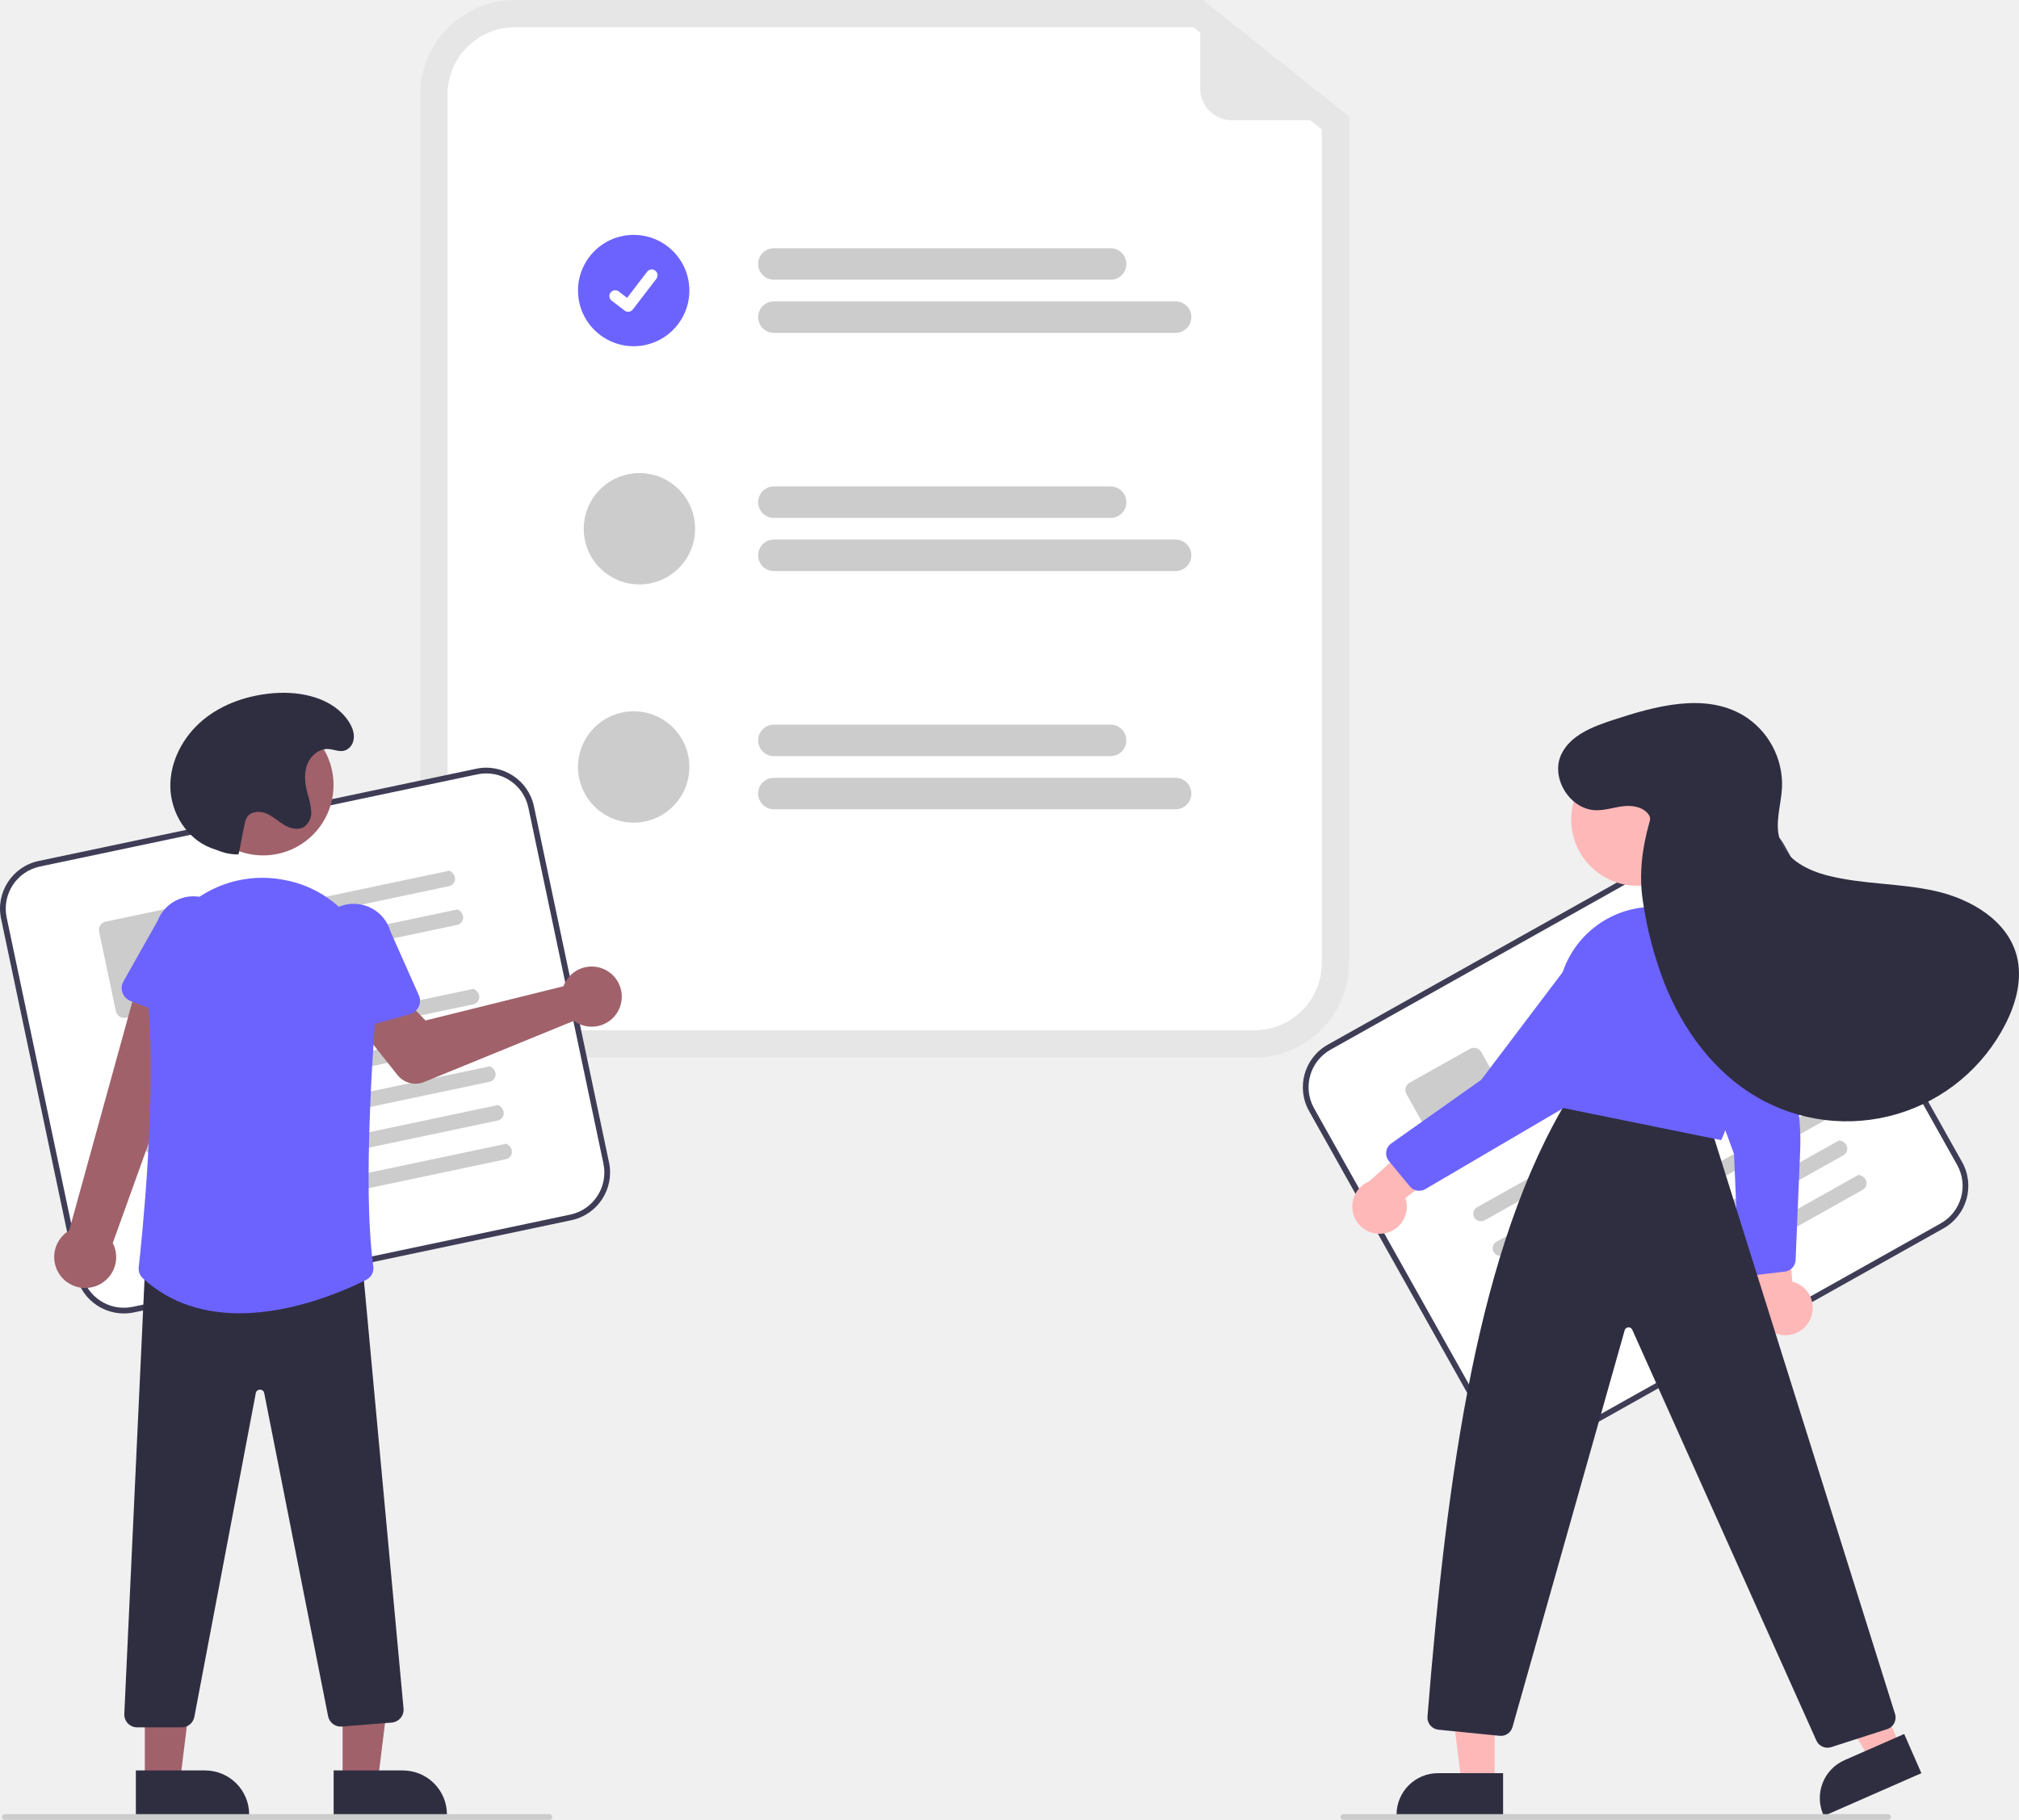
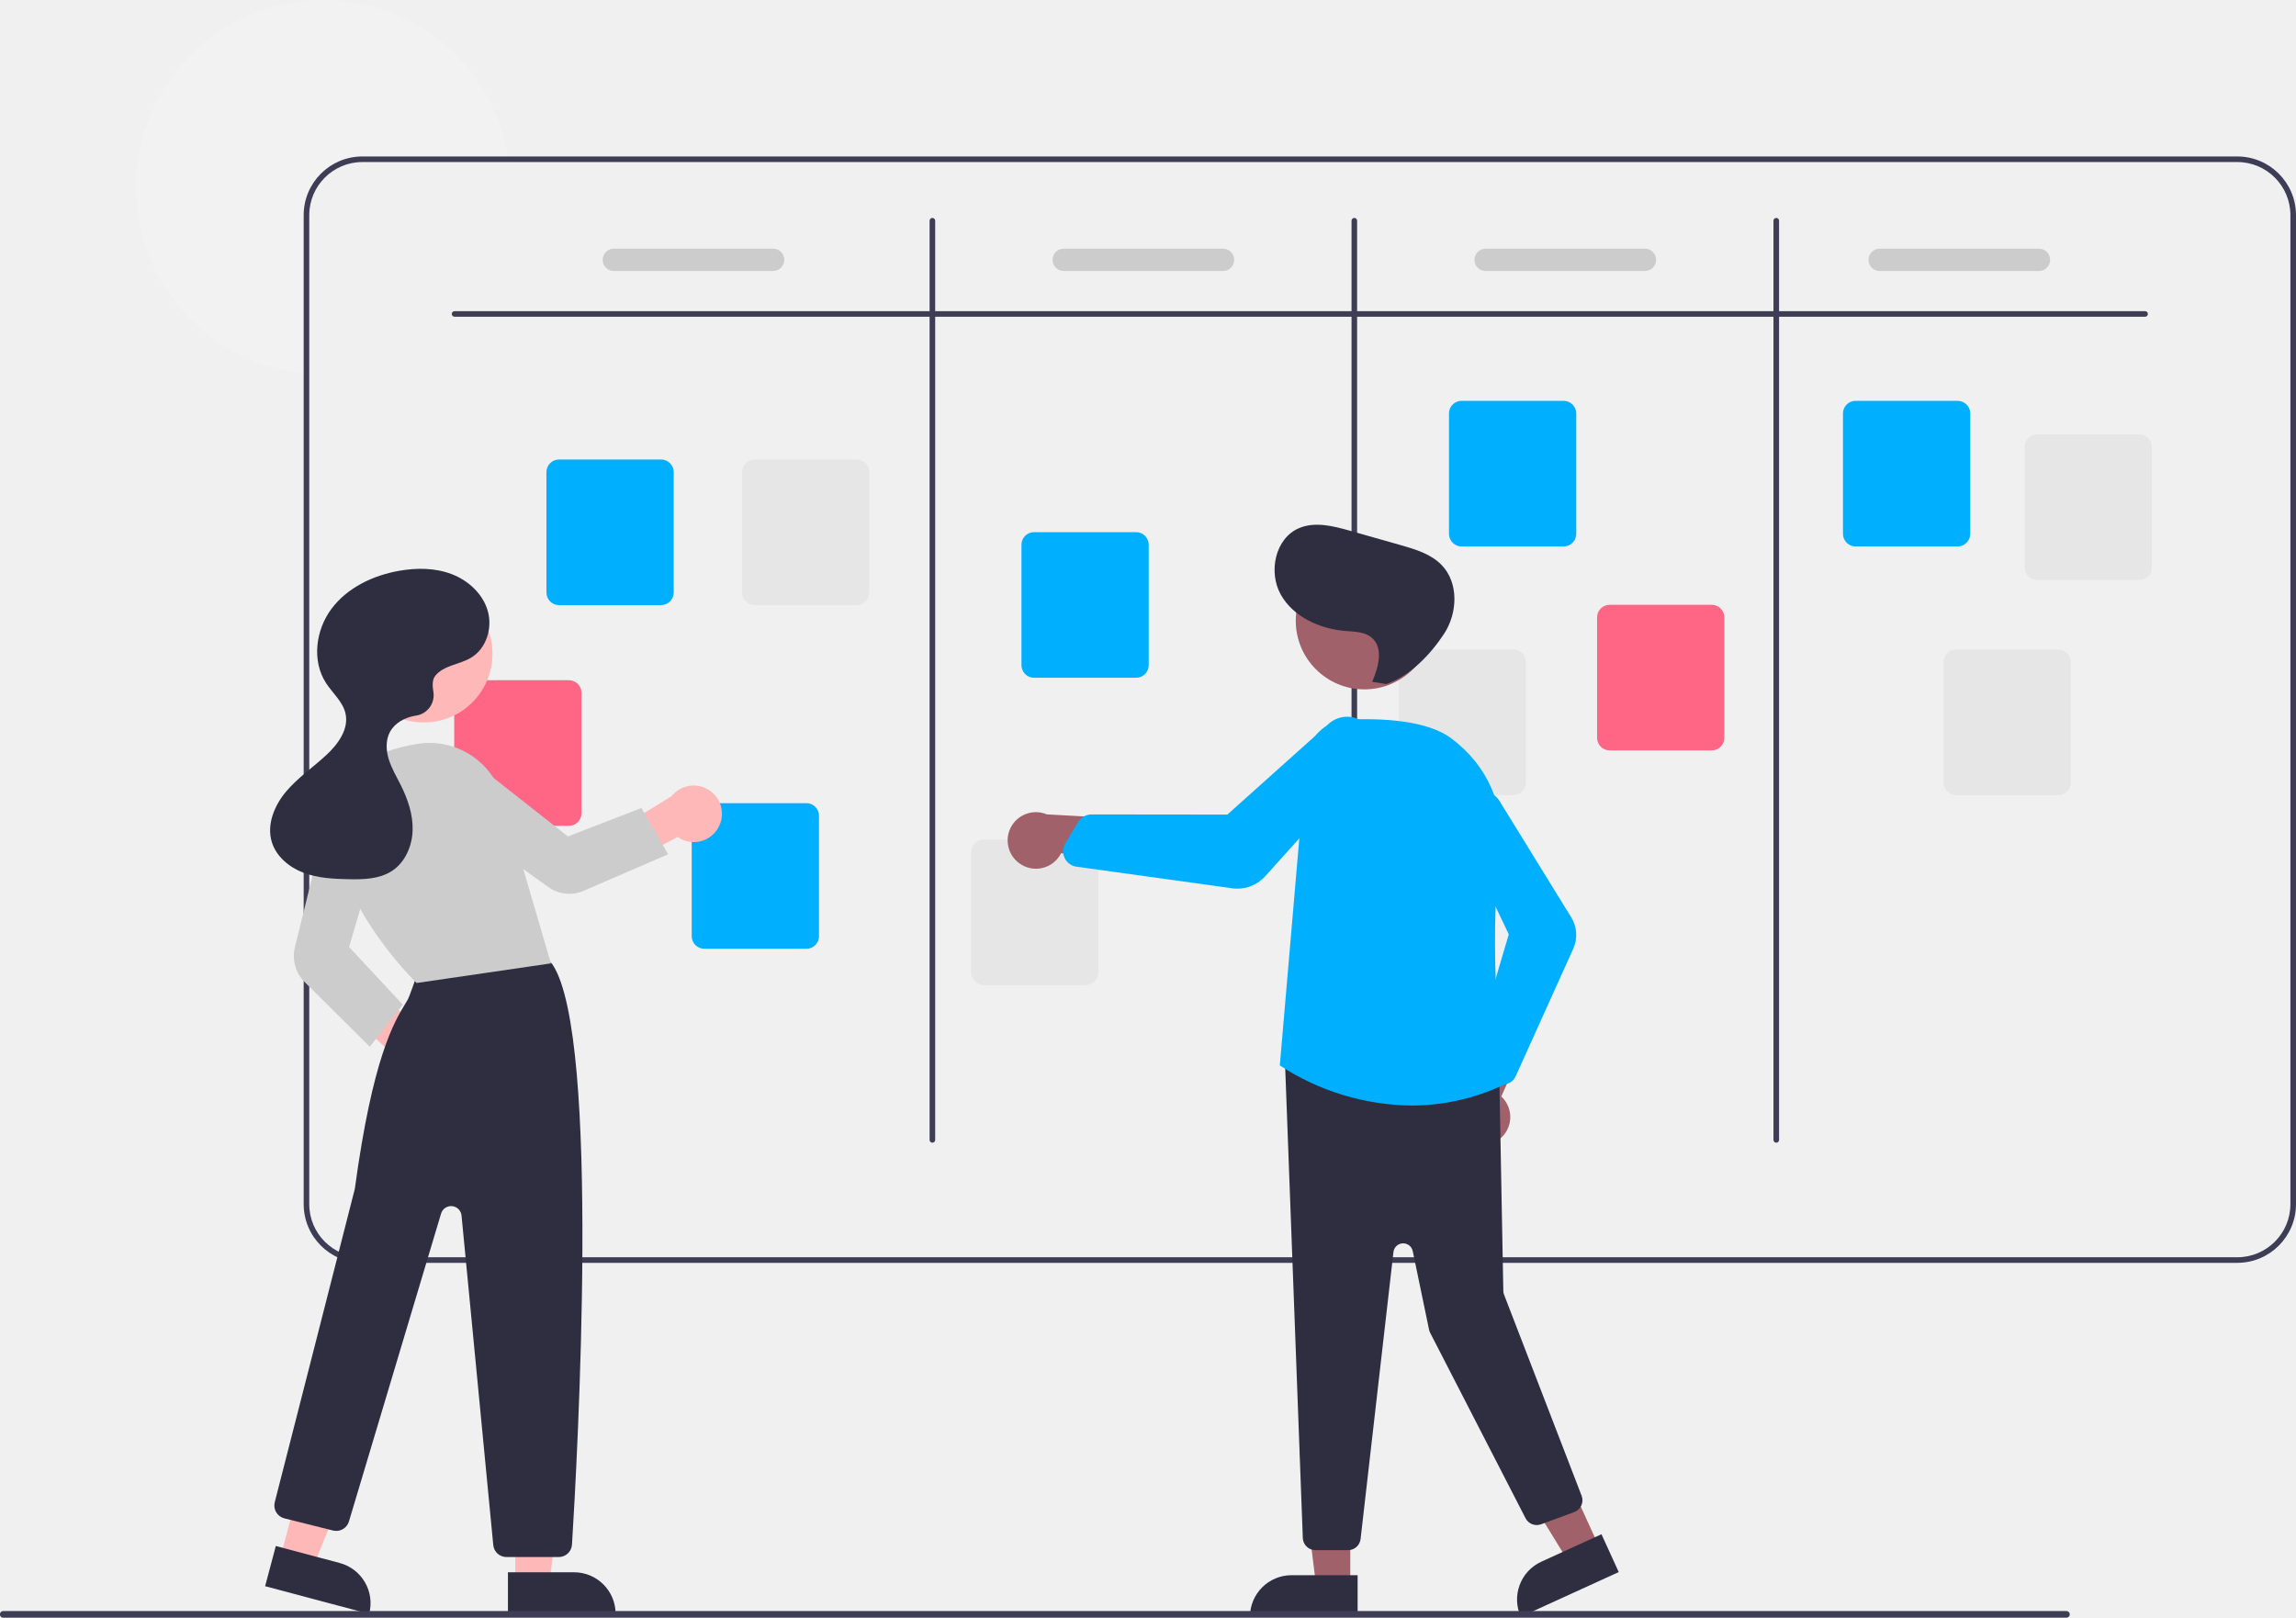
- <svg xmlns="http://www.w3.org/2000/svg" id="f5e174db-67f0-4559-b457-fe92eb54ed0d" data-name="Layer 1" width="704.362" height="635" viewBox="0 0 704.362 635">
-   <path d="M685.451,501.5h-258a33.037,33.037,0,0,1-33-33v-303a33.037,33.037,0,0,1,33-33H667.478l50.973,40.629V468.5A33.037,33.037,0,0,1,685.451,501.5Z" transform="translate(-247.8189 -132.5)" fill="#e6e6e6" />
-   <path d="M427.451,142a23.527,23.527,0,0,0-23.5,23.5v303a23.527,23.527,0,0,0,23.5,23.5h258a23.527,23.527,0,0,0,23.5-23.5V177.706L664.155,142Z" transform="translate(-247.8189 -132.5)" fill="#fff" />
-   <path d="M635.27,230.104H517.806a5.495,5.495,0,1,1,0-10.991h117.464a5.495,5.495,0,1,1,0,10.991Z" transform="translate(-247.8189 -132.5)" fill="#ccc" />
-   <path d="M657.939,248.651H517.806a5.495,5.495,0,1,1,0-10.991H657.939a5.495,5.495,0,1,1,0,10.991Z" transform="translate(-247.8189 -132.5)" fill="#ccc" />
-   <path d="M635.27,313.222H517.806a5.495,5.495,0,1,1,0-10.991h117.464a5.495,5.495,0,1,1,0,10.991Z" transform="translate(-247.8189 -132.5)" fill="#ccc" />
-   <path d="M657.939,331.769H517.806a5.495,5.495,0,1,1,0-10.991H657.939a5.495,5.495,0,1,1,0,10.991Z" transform="translate(-247.8189 -132.5)" fill="#ccc" />
-   <path d="M635.27,396.34H517.806a5.495,5.495,0,1,1,0-10.991h117.464a5.495,5.495,0,1,1,0,10.991Z" transform="translate(-247.8189 -132.5)" fill="#ccc" />
-   <path d="M657.939,414.886H517.806a5.495,5.495,0,0,1,0-10.991H657.939a5.495,5.495,0,1,1,0,10.991Z" transform="translate(-247.8189 -132.5)" fill="#ccc" />
-   <circle id="b6fa6563-5e20-492f-ac6f-1d924df782c1" data-name="Ellipse 44" cx="221.073" cy="101.382" r="19.423" fill="#6c63ff" />
-   <path id="bcd12bac-9f30-4deb-ae50-48c1cb737c9b" data-name="Path 395" d="M466.967,241.292a2.014,2.014,0,0,1-1.212-.403l-.022-.016-4.565-3.492a2.029,2.029,0,0,1,2.468-3.22l2.957,2.267,6.987-9.115a2.028,2.028,0,0,1,2.843-.376l.001 0-.043.06.045-.06a2.03,2.03,0,0,1,.375,2.843l-8.218,10.716a2.029,2.029,0,0,1-1.613.791Z" transform="translate(-247.8189 -132.5)" fill="#fff" />
-   <circle id="b95850ed-3210-4af9-b38f-3ce1288a2453" data-name="Ellipse 44" cx="223.073" cy="184.5" r="19.423" fill="#ccc" />
-   <circle id="b1885188-7f5c-4441-a082-07b02d322a90" data-name="Ellipse 44" cx="221.073" cy="267.618" r="19.423" fill="#ccc" />
-   <path d="M717.459,174.436h-39.929a10.991,10.991,0,0,1-10.991-10.991v-29.491a.687.687,0,0,1,1.113-.538l50.233,39.795A.687.687,0,0,1,717.459,174.436Z" transform="translate(-247.8189 -132.5)" fill="#e6e6e6" />
-   <path d="M447.167,558.272,294.521,590.447A17.019,17.019,0,0,1,274.38,577.319l-26.194-124.269a17.019,17.019,0,0,1,13.128-20.141l152.646-32.175a17.019,17.019,0,0,1,20.141,13.128L460.295,538.131A17.019,17.019,0,0,1,447.167,558.272Z" transform="translate(-247.8189 -132.5)" fill="#fff" />
-   <path d="M447.167,558.272,294.521,590.447A17.019,17.019,0,0,1,274.38,577.319l-26.194-124.269a17.019,17.019,0,0,1,13.128-20.141l152.646-32.175a17.019,17.019,0,0,1,20.141,13.128L460.295,538.131A17.019,17.019,0,0,1,447.167,558.272ZM261.727,434.866a15.017,15.017,0,0,0-11.584,17.771l26.194,124.269a15.017,15.017,0,0,0,17.771,11.584L446.754,556.315A15.017,15.017,0,0,0,458.338,538.544l-26.194-124.269a15.017,15.017,0,0,0-17.771-11.584Z" transform="translate(-247.8189 -132.5)" fill="#3f3d56" />
-   <path id="b3d30341-bfe2-418c-85c9-1bd82b5f5e0c" data-name="Path 411" d="M404.476,441.709l-77.038,16.238a2.731,2.731,0,0,1-3.229-1.863,2.631,2.631,0,0,1,1.999-3.254l78.42-16.53c3.062,1.726,2.094,4.935-.152,5.409Z" transform="translate(-247.8189 -132.5)" fill="#ccc" />
-   <path id="ba7e3b3b-1e3b-4053-b678-ceb2b593f6ee" data-name="Path 412" d="M407.324,455.222l-77.038,16.238a2.731,2.731,0,0,1-3.229-1.863,2.631,2.631,0,0,1,1.999-3.254l78.42-16.53c3.062,1.726,2.094,4.935-.152,5.409Z" transform="translate(-247.8189 -132.5)" fill="#ccc" />
-   <path id="f6076b75-2d9c-4839-8b09-e00257d358cf" data-name="Path 413" d="M315.254,482.665l-23.511,4.956a2.962,2.962,0,0,1-3.506-2.285L282.389,457.59a2.962,2.962,0,0,1,2.285-3.506l23.511-4.956a2.963,2.963,0,0,1,3.506,2.285L317.539,479.159a2.962,2.962,0,0,1-2.285,3.506Z" transform="translate(-247.8189 -132.5)" fill="#ccc" />
-   <path id="acc57b87-b2e4-43d3-aa96-a8e2462d330c" data-name="Path 414" d="M412.932,482.937,295.358,507.72a2.731,2.731,0,0,1-3.229-1.863,2.631,2.631,0,0,1,1.999-3.254l118.958-25.074c3.062,1.726,2.094,4.935-.152,5.409Z" transform="translate(-247.8189 -132.5)" fill="#ccc" />
-   <path id="e5415755-f7b6-4857-8e09-1413b7f93e97" data-name="Path 415" d="M415.781,496.454,298.207,521.237a2.731,2.731,0,0,1-3.229-1.863,2.631,2.631,0,0,1,1.999-3.254l118.958-25.074c3.062,1.726,2.094,4.935-.152,5.409Z" transform="translate(-247.8189 -132.5)" fill="#ccc" />
-   <path id="afce3f4d-2700-4434-8207-f3b7a686e1c3" data-name="Path 416" d="M418.629,509.962,301.054,534.745a2.731,2.731,0,0,1-3.229-1.863,2.631,2.631,0,0,1,1.999-3.254l118.958-25.074c3.062,1.726,2.094,4.935-.152,5.409Z" transform="translate(-247.8189 -132.5)" fill="#ccc" />
-   <path id="abb1f551-863d-408b-9aec-d87e952e72e4" data-name="Path 417" d="M421.478,523.478,303.903,548.261a2.731,2.731,0,0,1-3.229-1.863,2.631,2.631,0,0,1,1.999-3.254l118.958-25.074c3.062,1.726,2.094,4.935-.152,5.409Z" transform="translate(-247.8189 -132.5)" fill="#ccc" />
-   <path id="bbed1b24-9150-4534-8e9c-e5347be55157" data-name="Path 418" d="M424.325,536.988,306.75,561.77a2.731,2.731,0,0,1-3.229-1.863,2.631,2.631,0,0,1,1.999-3.254L424.477,531.579c3.062,1.726,2.094,4.935-.152,5.409Z" transform="translate(-247.8189 -132.5)" fill="#ccc" />
-   <path d="M445.08,475.121a10.525,10.525,0,0,0-.683,1.51l-48.133,11.944-8.373-8.663-14.725,10.928,13.333,16.776a8,8,0,0,0,9.289,2.428l52.229-21.342a10.497,10.497,0,1,0-2.936-13.582Z" transform="translate(-247.8189 -132.5)" fill="#a0616a" />
-   <path d="M280.783,581.413a10.743,10.743,0,0,0,6.378-15.188l33.124-92.067-23.004-4.077-25.327,91.781a10.801,10.801,0,0,0,8.828,19.551Z" transform="translate(-247.8189 -132.5)" fill="#a0616a" />
-   <path d="M316.079,490.501l-22.713-8.717a4.817,4.817,0,0,1-2.47-6.863l11.915-21.126a13.377,13.377,0,0,1,24.95,9.66l-5.256,23.598a4.817,4.817,0,0,1-6.427,3.448Z" transform="translate(-247.8189 -132.5)" fill="#6c63ff" />
-   <polygon points="119.525 621.766 131.785 621.765 137.617 574.477 119.523 574.478 119.525 621.766" fill="#a0616a" />
-   <path d="M364.216,750.263l24.144-.001h.001a15.386,15.386,0,0,1,15.386,15.386v.5l-39.531.001Z" transform="translate(-247.8189 -132.5)" fill="#2f2e41" />
-   <polygon points="50.525 621.766 62.785 621.765 68.617 574.477 50.523 574.478 50.525 621.766" fill="#a0616a" />
-   <path d="M295.216,750.263l24.144-.001h.001a15.386,15.386,0,0,1,15.386,15.386v.5l-39.531.001Z" transform="translate(-247.8189 -132.5)" fill="#2f2e41" />
-   <path d="M311.196,735.233H295.682a4.5,4.5,0,0,1-4.495-4.714l7.369-158.332.464-.013,74.919-1.953L388.6,728.644a4.5,4.5,0,0,1-4.121,4.911l-17.426,1.394a4.502,4.502,0,0,1-4.767-3.582L339.995,618.59a1.454,1.454,0,0,0-1.469-1.199h-.006a1.454,1.454,0,0,0-1.466,1.211l-21.443,113A4.51,4.51,0,0,1,311.196,735.233Z" transform="translate(-247.8189 -132.5)" fill="#2f2e41" />
-   <circle cx="91.797" cy="273.914" r="24.561" fill="#a0616a" />
-   <path d="M331.38,590.742c-11.706,0-23.73-3.077-33.698-12.175a4.552,4.552,0,0,1-1.469-3.85c1.067-9.586,6.242-59.081,3.328-92.144A40.02,40.02,0,0,1,312.496,449.269a39.598,39.598,0,0,1,33.962-9.834h0c.306.055.612.112.918.171,19.664,3.806,33.326,22.004,31.78,42.331-2.256,29.66-4.278,69.779-1.103,92.468a4.493,4.493,0,0,1-2.415,4.637C368.414,582.692,350.312,590.742,331.38,590.742Z" transform="translate(-247.8189 -132.5)" fill="#6c63ff" />
-   <path d="M363.429,492.268A4.812,4.812,0,0,1,361.32,488.857l-2.992-23.99a13.377,13.377,0,0,1,25.754-7.248l9.856,22.161a4.817,4.817,0,0,1-3.11,6.598l-23.437,6.522A4.811,4.811,0,0,1,363.429,492.268Z" transform="translate(-247.8189 -132.5)" fill="#6c63ff" />
-   <path d="M331.042,430.628a17.598,17.598,0,0,1-6.797-1.23c-.951-.367-1.939-.668-2.889-1.035-8.387-3.24-13.911-12.172-14.109-21.16s4.457-17.713,11.369-23.462,15.865-8.701,24.83-9.384c9.657-.735,20.53,1.714,25.926,9.756,1.436,2.141,2.441,4.738,1.59,7.322a4.686,4.686,0,0,1-1.32,2.028c-2.41,2.144-4.812.532-7.269.389-3.377-.196-6.409,2.537-7.499,5.739s-.61,6.727.27,9.992a24.962,24.962,0,0,1,1.258,6.076,6.108,6.108,0,0,1-2.531,5.379c-2.11,1.275-4.881.537-6.992-.736s-3.935-3.044-6.216-3.981-5.344-.729-6.671,1.348a7.379,7.379,0,0,0-.843,2.435c-1.19,5.421-.916,5.102-2.106,10.523Z" transform="translate(-247.8189 -132.5)" fill="#2f2e41" />
-   <path d="M439.487,767.5h-190a1,1,0,0,1,0-2h190a1,1,0,1,1,0,2Z" transform="translate(-247.8189 -132.5)" fill="#ccc" />
-   <path d="M925.831,561.129,789.773,637.447a17.019,17.019,0,0,1-23.143-6.51l-62.13-110.765A17.019,17.019,0,0,1,711.01,497.028l136.058-76.317a17.019,17.019,0,0,1,23.143,6.51L932.341,537.986A17.019,17.019,0,0,1,925.831,561.129Z" transform="translate(-247.8189 -132.5)" fill="#fff" />
-   <path d="M925.831,561.129,789.773,637.447a17.019,17.019,0,0,1-23.143-6.51l-62.13-110.765A17.019,17.019,0,0,1,711.01,497.028l136.058-76.317a17.019,17.019,0,0,1,23.143,6.51L932.341,537.986A17.019,17.019,0,0,1,925.831,561.129ZM711.988,498.773a15.017,15.017,0,0,0-5.744,20.421l62.13,110.765a15.017,15.017,0,0,0,20.421,5.744l136.058-76.317a15.017,15.017,0,0,0,5.744-20.421l-62.13-110.765a15.017,15.017,0,0,0-20.421-5.744Z" transform="translate(-247.8189 -132.5)" fill="#3f3d56" />
-   <path id="b4188fdd-8694-46fd-b6a9-2365408da1f7" data-name="Path 411" d="M850.26,462.648,781.594,501.165a2.731,2.731,0,0,1-3.638-.813,2.631,2.631,0,0,1,.935-3.703l69.898-39.207c3.438.732,3.473,4.084,1.471,5.207Z" transform="translate(-247.8189 -132.5)" fill="#ccc" />
-   <path id="e79bc6ad-6d6d-496e-bd80-f918a84d8140" data-name="Path 412" d="M857.016,474.693,788.35,513.209a2.731,2.731,0,0,1-3.638-.813,2.631,2.631,0,0,1,.935-3.703l69.898-39.207c3.438.732,3.473,4.084,1.471,5.207Z" transform="translate(-247.8189 -132.5)" fill="#ccc" />
-   <path id="b0898467-4323-4072-9ee9-29d386bbe07d" data-name="Path 413" d="M777.353,528.393l-20.956,11.755a2.962,2.962,0,0,1-4.028-1.133L738.496,514.285a2.962,2.962,0,0,1,1.133-4.028l20.956-11.755a2.963,2.963,0,0,1,4.028,1.133L778.486,524.365a2.962,2.962,0,0,1-1.133,4.028Z" transform="translate(-247.8189 -132.5)" fill="#ccc" />
-   <path id="aea6c33f-bf9b-47d5-9d2e-017fc614339c" data-name="Path 414" d="M870.65,499.466,765.852,558.249a2.731,2.731,0,0,1-3.638-.813,2.631,2.631,0,0,1,.935-3.703L869.179,494.259c3.438.732,3.473,4.084,1.471,5.207Z" transform="translate(-247.8189 -132.5)" fill="#ccc" />
-   <path id="b16b06d0-f954-457b-b4c1-332719c9f6d6" data-name="Path 415" d="M877.408,511.514,772.61,570.297a2.731,2.731,0,0,1-3.638-.813,2.631,2.631,0,0,1,.935-3.703l106.03-59.474c3.438.732,3.473,4.084,1.471,5.207Z" transform="translate(-247.8189 -132.5)" fill="#ccc" />
-   <path id="b3c0d144-cc2c-4ac0-a007-a1ff15c76ba0" data-name="Path 416" d="M884.161,523.554,779.364,582.337a2.731,2.731,0,0,1-3.638-.813,2.631,2.631,0,0,1,.935-3.703L882.69,518.347c3.438.732,3.473,4.084,1.471,5.207Z" transform="translate(-247.8189 -132.5)" fill="#ccc" />
-   <path id="b05e8afe-5132-428a-bb53-4b9505cb52a3" data-name="Path 417" d="M890.919,535.602,786.121,594.385a2.731,2.731,0,0,1-3.638-.813,2.631,2.631,0,0,1,.935-3.703L889.448,530.394c3.438.732,3.473,4.084,1.471,5.207Z" transform="translate(-247.8189 -132.5)" fill="#ccc" />
-   <path id="a26c59cb-bc72-4a1e-9571-41d1cd64f8ea" data-name="Path 418" d="M897.673,547.643,792.875,606.426a2.731,2.731,0,0,1-3.638-.813,2.631,2.631,0,0,1,.935-3.703L896.202,542.436c3.438.732,3.473,4.084,1.471,5.207Z" transform="translate(-247.8189 -132.5)" fill="#ccc" />
-   <path d="M879.39,592.766a9.454,9.454,0,0,0-6.28-13.065l-2.85-33.474-13.706,10.813,4.808,30.13A9.505,9.505,0,0,0,879.39,592.766Z" transform="translate(-247.8189 -132.5)" fill="#ffb8b8" />
-   <path d="M870.519,576.195l-11.383,1.358a4.231,4.231,0,0,1-4.727-4.018l-1.66-38.402L831.171,476.186a12.148,12.148,0,0,1,.641-11.567,15.878,15.878,0,0,1,1.808-2.333,12.109,12.109,0,0,1,10.562-3.75,12.626,12.626,0,0,1,9.483,6.59l14.072,29.487a83.765,83.765,0,0,1,8.094,39.573l-1.587,37.988a4.228,4.228,0,0,1-3.67,4.015Z" transform="translate(-247.8189 -132.5)" fill="#6c63ff" />
-   <polygon points="663.126 609.664 652.572 614.296 629.682 575.793 645.258 568.956 663.126 609.664" fill="#ffb8b8" />
-   <path d="M918.127,751.213l-34.03,14.937-.189-.43a14.465,14.465,0,0,1,7.431-19.06l.001-0,20.784-9.123Z" transform="translate(-247.8189 -132.5)" fill="#2f2e41" />
-   <polygon points="521.437 622.477 509.911 622.477 504.428 578.02 521.439 578.021 521.437 622.477" fill="#ffb8b8" />
-   <path d="M772.195,766.15l-37.164-.001v-.47a14.465,14.465,0,0,1,14.465-14.465h.001l22.698.001Z" transform="translate(-247.8189 -132.5)" fill="#2f2e41" />
-   <path d="M881.471,739.779,817.265,596.496a1.41,1.41,0,0,0-2.656.188L775.488,735.078a4.206,4.206,0,0,1-4.503,3.1L749.619,736.042a4.255,4.255,0,0,1-3.798-4.552c6.796-84.524,17.509-164.297,49.602-216.52l.171-.278,48.544,9.519L908.945,730.585a4.249,4.249,0,0,1-2.751,5.264l-19.543,6.282a4.215,4.215,0,0,1-5.179-2.352Z" transform="translate(-247.8189 -132.5)" fill="#2f2e41" />
-   <circle cx="571.237" cy="285.983" r="23.091" fill="#ffb8b8" />
-   <path d="M792.439,518.968l-.294-.061-.069-.292c-3.111-13.135-3.185-27.47-.221-42.605a33.468,33.468,0,0,1,33.508-27.075h0a33.523,33.523,0,0,1,32.818,32.231c.99,26.032-9.649,48.6-9.756,48.825l-.158.331Z" transform="translate(-247.8189 -132.5)" fill="#6c63ff" />
-   <path d="M730.539,562.897a9.454,9.454,0,0,0,7.582-12.355l26.596-20.526L748.204,524.35l-22.724,20.36a9.505,9.505,0,0,0,5.06,18.187Z" transform="translate(-247.8189 -132.5)" fill="#ffb8b8" />
-   <path d="M745.066,547.417a4.215,4.215,0,0,1-5.401-.953l-7.306-8.834a4.23,4.23,0,0,1,.817-6.15l31.383-22.194,37.866-50.065a12.147,12.147,0,0,1,10.072-5.726,15.846,15.846,0,0,1,2.939.256h0a12.106,12.106,0,0,1,8.873,6.848,12.625,12.625,0,0,1-.403,11.54l-28.038,45.407-.061.099Z" transform="translate(-247.8189 -132.5)" fill="#6c63ff" />
-   <path d="M823.185,417.051c-1.702-2.799-5.457-3.59-8.718-3.271s-6.431,1.465-9.708,1.44c-9.097-.071-16.119-11.158-12.294-19.412,3.137-6.769,10.97-9.742,18.057-12.075,14.858-4.891,31.925-9.591,45.408-1.66a28.214,28.214,0,0,1,13.58,25.14c-.303,6.242-2.694,12.653-.672,18.566,2.332,6.822,9.727,10.481,16.716,12.252,12.251,3.104,25.167,2.604,37.494,5.387s24.959,10.175,28.282,22.368c2.183,8.009-.095,16.63-3.867,24.025a62.223,62.223,0,0,1-86.805,25.461c-14.903-8.702-25.662-23.409-32.076-39.43a132.03,132.03,0,0,1-7.632-29c-1.437-9.291-.218-18.68,2.384-27.714A2.547,2.547,0,0,0,823.185,417.051Z" transform="translate(-247.8189 -132.5)" fill="#2f2e41" />
-   <path d="M906.487,767.5h-190a1,1,0,0,1,0-2h190a1,1,0,1,1,0,2Z" transform="translate(-247.8189 -132.5)" fill="#ccc" />
+ <svg xmlns="http://www.w3.org/2000/svg" id="afc98551-3d88-4acb-87ed-36f06011ac7a" data-name="Layer 1" width="821.676" height="579.01" viewBox="0 0 821.676 579.01">
+   <path d="M371.238,218.495h-52.4a19.017,19.017,0,0,0-19,19v56.81c-.67-.04-1.34-.1-2-.18a66.999,66.999,0,1,1,73.1-77.63C371.048,217.155,371.148,217.825,371.238,218.495Z" transform="translate(-189.1619 -160.4952)" fill="#f2f2f2" />
+   <path d="M989.838,216.495h-671a21.023,21.023,0,0,0-21,21v354a21.023,21.023,0,0,0,21,21h671a21.023,21.023,0,0,0,21-21v-354A21.023,21.023,0,0,0,989.838,216.495Zm19,375a19.017,19.017,0,0,1-19,19h-671a19.017,19.017,0,0,1-19-19v-354a19.017,19.017,0,0,1,19-19h671a19.017,19.017,0,0,1,19,19Z" transform="translate(-189.1619 -160.4952)" fill="#3f3d56" />
+   <path d="M956.838,273.865h-605a1,1,0,0,1,0-2h605a1,1,0,0,1,0,2Z" transform="translate(-189.1619 -160.4952)" fill="#3f3d56" />
+   <path d="M522.838,569.495a1,1,0,0,1-1-1v-329a1,1,0,1,1,2,0v329A1,1,0,0,1,522.838,569.495Z" transform="translate(-189.1619 -160.4952)" fill="#3f3d56" />
+   <path d="M673.838,569.495a1,1,0,0,1-1-1v-329a1,1,0,1,1,2,0v329A1,1,0,0,1,673.838,569.495Z" transform="translate(-189.1619 -160.4952)" fill="#3f3d56" />
+   <path d="M824.838,569.495a1,1,0,0,1-1-1v-329a1,1,0,1,1,2,0v329A1,1,0,0,1,824.838,569.495Z" transform="translate(-189.1619 -160.4952)" fill="#3f3d56" />
+   <path d="M425.754,377.083h-36.54a4.505,4.505,0,0,1-4.5-4.5V329.463a4.505,4.505,0,0,1,4.5-4.5h36.54a4.505,4.505,0,0,1,4.5,4.5v43.12A4.505,4.505,0,0,1,425.754,377.083Z" transform="translate(-189.1619 -160.4952)" fill="#00b0ff" />
+   <path d="M477.754,500.083h-36.54a4.505,4.505,0,0,1-4.5-4.5V452.463a4.505,4.505,0,0,1,4.5-4.5h36.54a4.505,4.505,0,0,1,4.5,4.5v43.12A4.505,4.505,0,0,1,477.754,500.083Z" transform="translate(-189.1619 -160.4952)" fill="#00b0ff" />
+   <path d="M595.754,403.083h-36.54a4.505,4.505,0,0,1-4.5-4.5V355.463a4.505,4.505,0,0,1,4.5-4.5h36.54a4.505,4.505,0,0,1,4.5,4.5v43.12A4.505,4.505,0,0,1,595.754,403.083Z" transform="translate(-189.1619 -160.4952)" fill="#00b0ff" />
+   <path d="M748.754,356.083h-36.54a4.505,4.505,0,0,1-4.5-4.5V308.463a4.505,4.505,0,0,1,4.5-4.5h36.54a4.505,4.505,0,0,1,4.5,4.5v43.12A4.505,4.505,0,0,1,748.754,356.083Z" transform="translate(-189.1619 -160.4952)" fill="#00b0ff" />
+   <path d="M889.754,356.083h-36.54a4.505,4.505,0,0,1-4.5-4.5V308.463a4.505,4.505,0,0,1,4.5-4.5h36.54a4.505,4.505,0,0,1,4.5,4.5v43.12A4.505,4.505,0,0,1,889.754,356.083Z" transform="translate(-189.1619 -160.4952)" fill="#00b0ff" />
+   <path d="M954.754,368.083h-36.54a4.505,4.505,0,0,1-4.5-4.5V320.463a4.505,4.505,0,0,1,4.5-4.5h36.54a4.505,4.505,0,0,1,4.5,4.5v43.12A4.505,4.505,0,0,1,954.754,368.083Z" transform="translate(-189.1619 -160.4952)" fill="#e6e6e6" />
+   <path d="M925.754,445.083h-36.54a4.505,4.505,0,0,1-4.5-4.5V397.463a4.505,4.505,0,0,1,4.5-4.5h36.54a4.505,4.505,0,0,1,4.5,4.5v43.12A4.505,4.505,0,0,1,925.754,445.083Z" transform="translate(-189.1619 -160.4952)" fill="#e6e6e6" />
+   <path d="M801.754,429.083h-36.54a4.505,4.505,0,0,1-4.5-4.5V381.463a4.505,4.505,0,0,1,4.5-4.5h36.54a4.505,4.505,0,0,1,4.5,4.5v43.12A4.505,4.505,0,0,1,801.754,429.083Z" transform="translate(-189.1619 -160.4952)" fill="#ff6584" />
+   <path d="M730.754,445.083h-36.54a4.505,4.505,0,0,1-4.5-4.5V397.463a4.505,4.505,0,0,1,4.5-4.5h36.54a4.505,4.505,0,0,1,4.5,4.5v43.12A4.505,4.505,0,0,1,730.754,445.083Z" transform="translate(-189.1619 -160.4952)" fill="#e6e6e6" />
+   <path d="M577.754,513.083h-36.54a4.505,4.505,0,0,1-4.5-4.5V465.463a4.505,4.505,0,0,1,4.5-4.5h36.54a4.505,4.505,0,0,1,4.5,4.5v43.12A4.505,4.505,0,0,1,577.754,513.083Z" transform="translate(-189.1619 -160.4952)" fill="#e6e6e6" />
+   <path d="M392.754,456.083h-36.54a4.505,4.505,0,0,1-4.5-4.5V408.463a4.505,4.505,0,0,1,4.5-4.5h36.54a4.505,4.505,0,0,1,4.5,4.5v43.12A4.505,4.505,0,0,1,392.754,456.083Z" transform="translate(-189.1619 -160.4952)" fill="#ff6584" />
+   <path d="M495.754,377.083h-36.54a4.505,4.505,0,0,1-4.5-4.5V329.463a4.505,4.505,0,0,1,4.5-4.5h36.54a4.505,4.505,0,0,1,4.5,4.5v43.12A4.505,4.505,0,0,1,495.754,377.083Z" transform="translate(-189.1619 -160.4952)" fill="#e6e6e6" />
+   <path d="M465.838,257.495h-57a4,4,0,0,1,0-8h57a4,4,0,0,1,0,8Z" transform="translate(-189.1619 -160.4952)" fill="#ccc" />
+   <path d="M626.838,257.495h-57a4,4,0,0,1,0-8h57a4,4,0,0,1,0,8Z" transform="translate(-189.1619 -160.4952)" fill="#ccc" />
+   <path d="M777.838,257.495h-57a4,4,0,0,1,0-8h57a4,4,0,0,1,0,8Z" transform="translate(-189.1619 -160.4952)" fill="#ccc" />
+   <path d="M918.838,257.495h-57a4,4,0,0,1,0-8h57a4,4,0,0,1,0,8Z" transform="translate(-189.1619 -160.4952)" fill="#ccc" />
+   <path d="M338.171,550.387A10.056,10.056,0,0,1,329.471,537.656L303.838,513.795l13.553-3.438,25.206,20.444a10.11,10.11,0,0,1-4.426,19.586Z" transform="translate(-189.1619 -160.4952)" fill="#ffb8b8" />
+   <polygon points="184.404 566.253 196.664 566.253 202.496 518.965 184.402 518.965 184.404 566.253" fill="#ffb8b8" />
+   <path d="M370.939,723.245h38.531a0,0,0,0,1,0,0v14.887a0,0,0,0,1,0,0H385.826a14.887,14.887,0,0,1-14.887-14.887v0A0,0,0,0,1,370.939,723.245Z" transform="translate(591.28 1300.863) rotate(179.9974)" fill="#2f2e41" />
+   <polygon points="100.345 557.401 112.193 560.555 129.994 516.359 112.509 511.705 100.345 557.401" fill="#ffb8b8" />
+   <path d="M285.307,718.541h38.531a0,0,0,0,1,0,0v14.887a0,0,0,0,1,0,0H300.194a14.887,14.887,0,0,1-14.887-14.887v0A0,0,0,0,1,285.307,718.541Z" transform="matrix(-0.96635, -0.25722, 0.25722, -0.96635, 222.9961, 1345.388)" fill="#2f2e41" />
+   <path d="M389.123,717.795H370.416a4.73,4.73,0,0,1-4.726-4.293L354.333,595.57a3.748,3.748,0,0,0-7.321-.715L314.039,705.055a4.742,4.742,0,0,1-5.7,3.246l-17.403-4.352a4.747,4.747,0,0,1-3.447-5.787c.284-1.11,28.411-111.028,28.656-112.158,6.373-46.968,13.997-59.554,18.093-66.314.339-.56.651-1.074.931-1.561.351-.608,2.512-6.645,3.884-10.564a4.79,4.79,0,0,1,2.435-2.978c17.211-8.802,37.347-2.709,43.109-.632a4.682,4.682,0,0,1,2.338,1.815c17.285,26.071,8.802,177.491,6.926,207.581A4.751,4.751,0,0,1,389.123,717.795Z" transform="translate(-189.1619 -160.4952)" fill="#2f2e41" />
+   <circle cx="151.684" cy="234.024" r="24.561" fill="#ffb8b8" />
+   <path d="M338.244,512.333l-.177-.171c-.331-.32-33.056-32.38-28.821-62.024,1.811-12.68,12.07-20.781,29.668-23.431a27.135,27.135,0,0,1,30,19.121l17.4,59.484Z" transform="translate(-189.1619 -160.4952)" fill="#ccc" />
+   <path d="M321.495,535.136l-23.318-23.171a13.137,13.137,0,0,1-3.48-12.392l11.289-45.919A10.354,10.354,0,0,1,319.165,446.254a10.411,10.411,0,0,1,6.809,12.794L314.09,499.444l19.218,20.637Z" transform="translate(-189.1619 -160.4952)" fill="#ccc" />
+   <path d="M446.566,456.058a10.056,10.056,0,0,1-14.884,4.029L400.553,476.221l1.376-13.706,27.597-17.079a10.11,10.11,0,0,1,17.04,10.621Z" transform="translate(-189.1619 -160.4952)" fill="#ffb8b8" />
+   <path d="M428.283,466.26l-30.346,13.114a12.809,12.809,0,0,1-12.477-1.338l-38.589-27.649A10.355,10.355,0,0,1,344.897,435.4a10.41,10.41,0,0,1,14.409-1.568l33.088,26.042,26.3-10.175Z" transform="translate(-189.1619 -160.4952)" fill="#ccc" />
+   <path d="M344.918,402.39c3.03-3.796,8.691-4.001,12.853-6.505,5.452-3.28,7.706-10.611,5.949-16.726s-6.938-10.881-12.878-13.16-12.549-2.307-18.816-1.206c-9.33,1.64-18.516,5.995-24.207,13.569s-7.139,18.666-1.981,26.612c2.37,3.652,6.029,6.667,6.975,10.917,1.242,5.58-2.671,10.961-6.864,14.846-4.777,4.426-10.257,8.133-14.442,13.123s-6.976,11.806-5.066,18.032c1.6,5.216,6.256,9.059,11.361,10.984s10.666,2.203,16.121,2.309c5.297.104,10.924-.025,15.386-2.881,4.777-3.058,7.328-8.858,7.516-14.527s-1.706-11.223-4.245-16.294c-1.513-3.023-3.273-5.953-4.278-9.18s-1.18-6.89.431-9.863c1.693-3.125,5.117-5.009,8.604-5.694.181-.036.373-.067.573-.096a7.398,7.398,0,0,0,6.333-8.628C343.847,405.808,343.881,403.689,344.918,402.39Z" transform="translate(-189.1619 -160.4952)" fill="#2f2e41" />
+   <polygon points="483.229 567.3 470.969 567.3 465.137 520.012 483.231 520.013 483.229 567.3" fill="#a0616a" />
+   <path d="M462.212,563.797h23.644a0,0,0,0,1,0,0v14.887a0,0,0,0,1,0,0H447.325a0,0,0,0,1,0,0v0A14.887,14.887,0,0,1,462.212,563.797Z" fill="#2f2e41" />
+   <polygon points="572.184 553.413 561.033 558.506 536.079 517.917 552.538 510.399 572.184 553.413" fill="#a0616a" />
+   <path d="M743.47,716.962h23.644a0,0,0,0,1,0,0v14.887a0,0,0,0,1,0,0H728.583a0,0,0,0,1,0,0v0A14.887,14.887,0,0,1,743.47,716.962Z" transform="translate(-422.5278 215.6884) rotate(-24.54855)" fill="#2f2e41" />
+   <path d="M725.643,568.352a10.056,10.056,0,0,0,.801-15.399l14.412-32.7-18.309,3.103-10.879,30.577a10.11,10.11,0,0,0,13.975,14.419Z" transform="translate(-189.1619 -160.4952)" fill="#a0616a" />
+   <path d="M671.609,715.327H659.897a4.517,4.517,0,0,1-4.488-4.174l-6.387-170.559a4.5,4.5,0,0,1,4.925-4.805l67.735,7.193a4.501,4.501,0,0,1,4.062,4.394l1.419,75.235a3.492,3.492,0,0,0,.234,1.193l27.785,72.053a4.499,4.499,0,0,1-2.643,5.841l-11.868,4.373a4.501,4.501,0,0,1-5.557-2.164l-34.133-66.369a4.475,4.475,0,0,1-.404-1.143l-5.831-28.094a3.5,3.5,0,0,0-6.904.312L676.08,711.338A4.499,4.499,0,0,1,671.609,715.327Z" transform="translate(-189.1619 -160.4952)" fill="#2f2e41" />
+   <circle cx="488.279" cy="222.178" r="24.561" fill="#a0616a" />
+   <path d="M694.285,556.19a87.664,87.664,0,0,1-46.873-14.198l-.239-.165.025-.29,9.395-109.416a15.421,15.421,0,0,1,14.599-14.062c12.176-.56,28.531.146,37.286,6.667,13.231,9.854,19.608,24.694,17.496,40.712-4.38,33.219.582,78.029,1.162,83.029l.042.36-.33.151A77.266,77.266,0,0,1,694.285,556.19Z" transform="translate(-189.1619 -160.4952)" fill="#00b0ff" />
+   <path d="M727.022,548.653a5.007,5.007,0,0,1-3.681-1.622l-5.373-5.861a5.026,5.026,0,0,1-1.109-4.795l12.251-41.464-18.64-39.144a8.832,8.832,0,0,1-.604-5.879,8.809,8.809,0,0,1,16.313-2.084l25.295,41.042a11.951,11.951,0,0,1,.72,11.198l-20.61,45.665a4.988,4.988,0,0,1-3.766,2.88A5.054,5.054,0,0,1,727.022,548.653Z" transform="translate(-189.1619 -160.4952)" fill="#00b0ff" />
+   <path d="M553.9,469.448a10.056,10.056,0,0,0,14.999-3.578l35.438,4.596L596.192,453.778l-32.404-1.806a10.11,10.11,0,0,0-9.888,17.476Z" transform="translate(-189.1619 -160.4952)" fill="#a0616a" />
+   <path d="M632.011,478.562a13.425,13.425,0,0,1-1.845-.127l-55.751-7.732a5.541,5.541,0,0,1-4.251-3.111,5.657,5.657,0,0,1-.318-.829h-0a5.564,5.564,0,0,1,.575-4.432l4.614-7.649a5.584,5.584,0,0,1,4.756-2.686h.008l48.596.056,36.294-32.517a9.868,9.868,0,0,1,6.107-2.5,9.835,9.835,0,0,1,7.373,16.815L641.953,474.128A13.364,13.364,0,0,1,632.011,478.562Z" transform="translate(-189.1619 -160.4952)" fill="#00b0ff" />
+   <path d="M680.234,404.523c2.244-5.195,4.144-12.113-.161-15.785-2.497-2.13-6.094-2.135-9.365-2.4-9.217-.747-18.706-4.988-23.211-13.064s-1.989-20.084,6.51-23.728c5.729-2.456,12.297-.783,18.294.918l18.006,5.106c5.35,1.517,10.967,3.19,14.819,7.201,6.143,6.397,5.684,17.212.805,24.618s-12.226,15.131-20.638,17.943Z" transform="translate(-189.1619 -160.4952)" fill="#2f2e41" />
+   <path d="M928.647,739.505h-738.294a1.191,1.191,0,1,1,0-2.381h738.294a1.191,1.191,0,1,1,0,2.381Z" transform="translate(-189.1619 -160.4952)" fill="#3f3d56" />
</svg>
